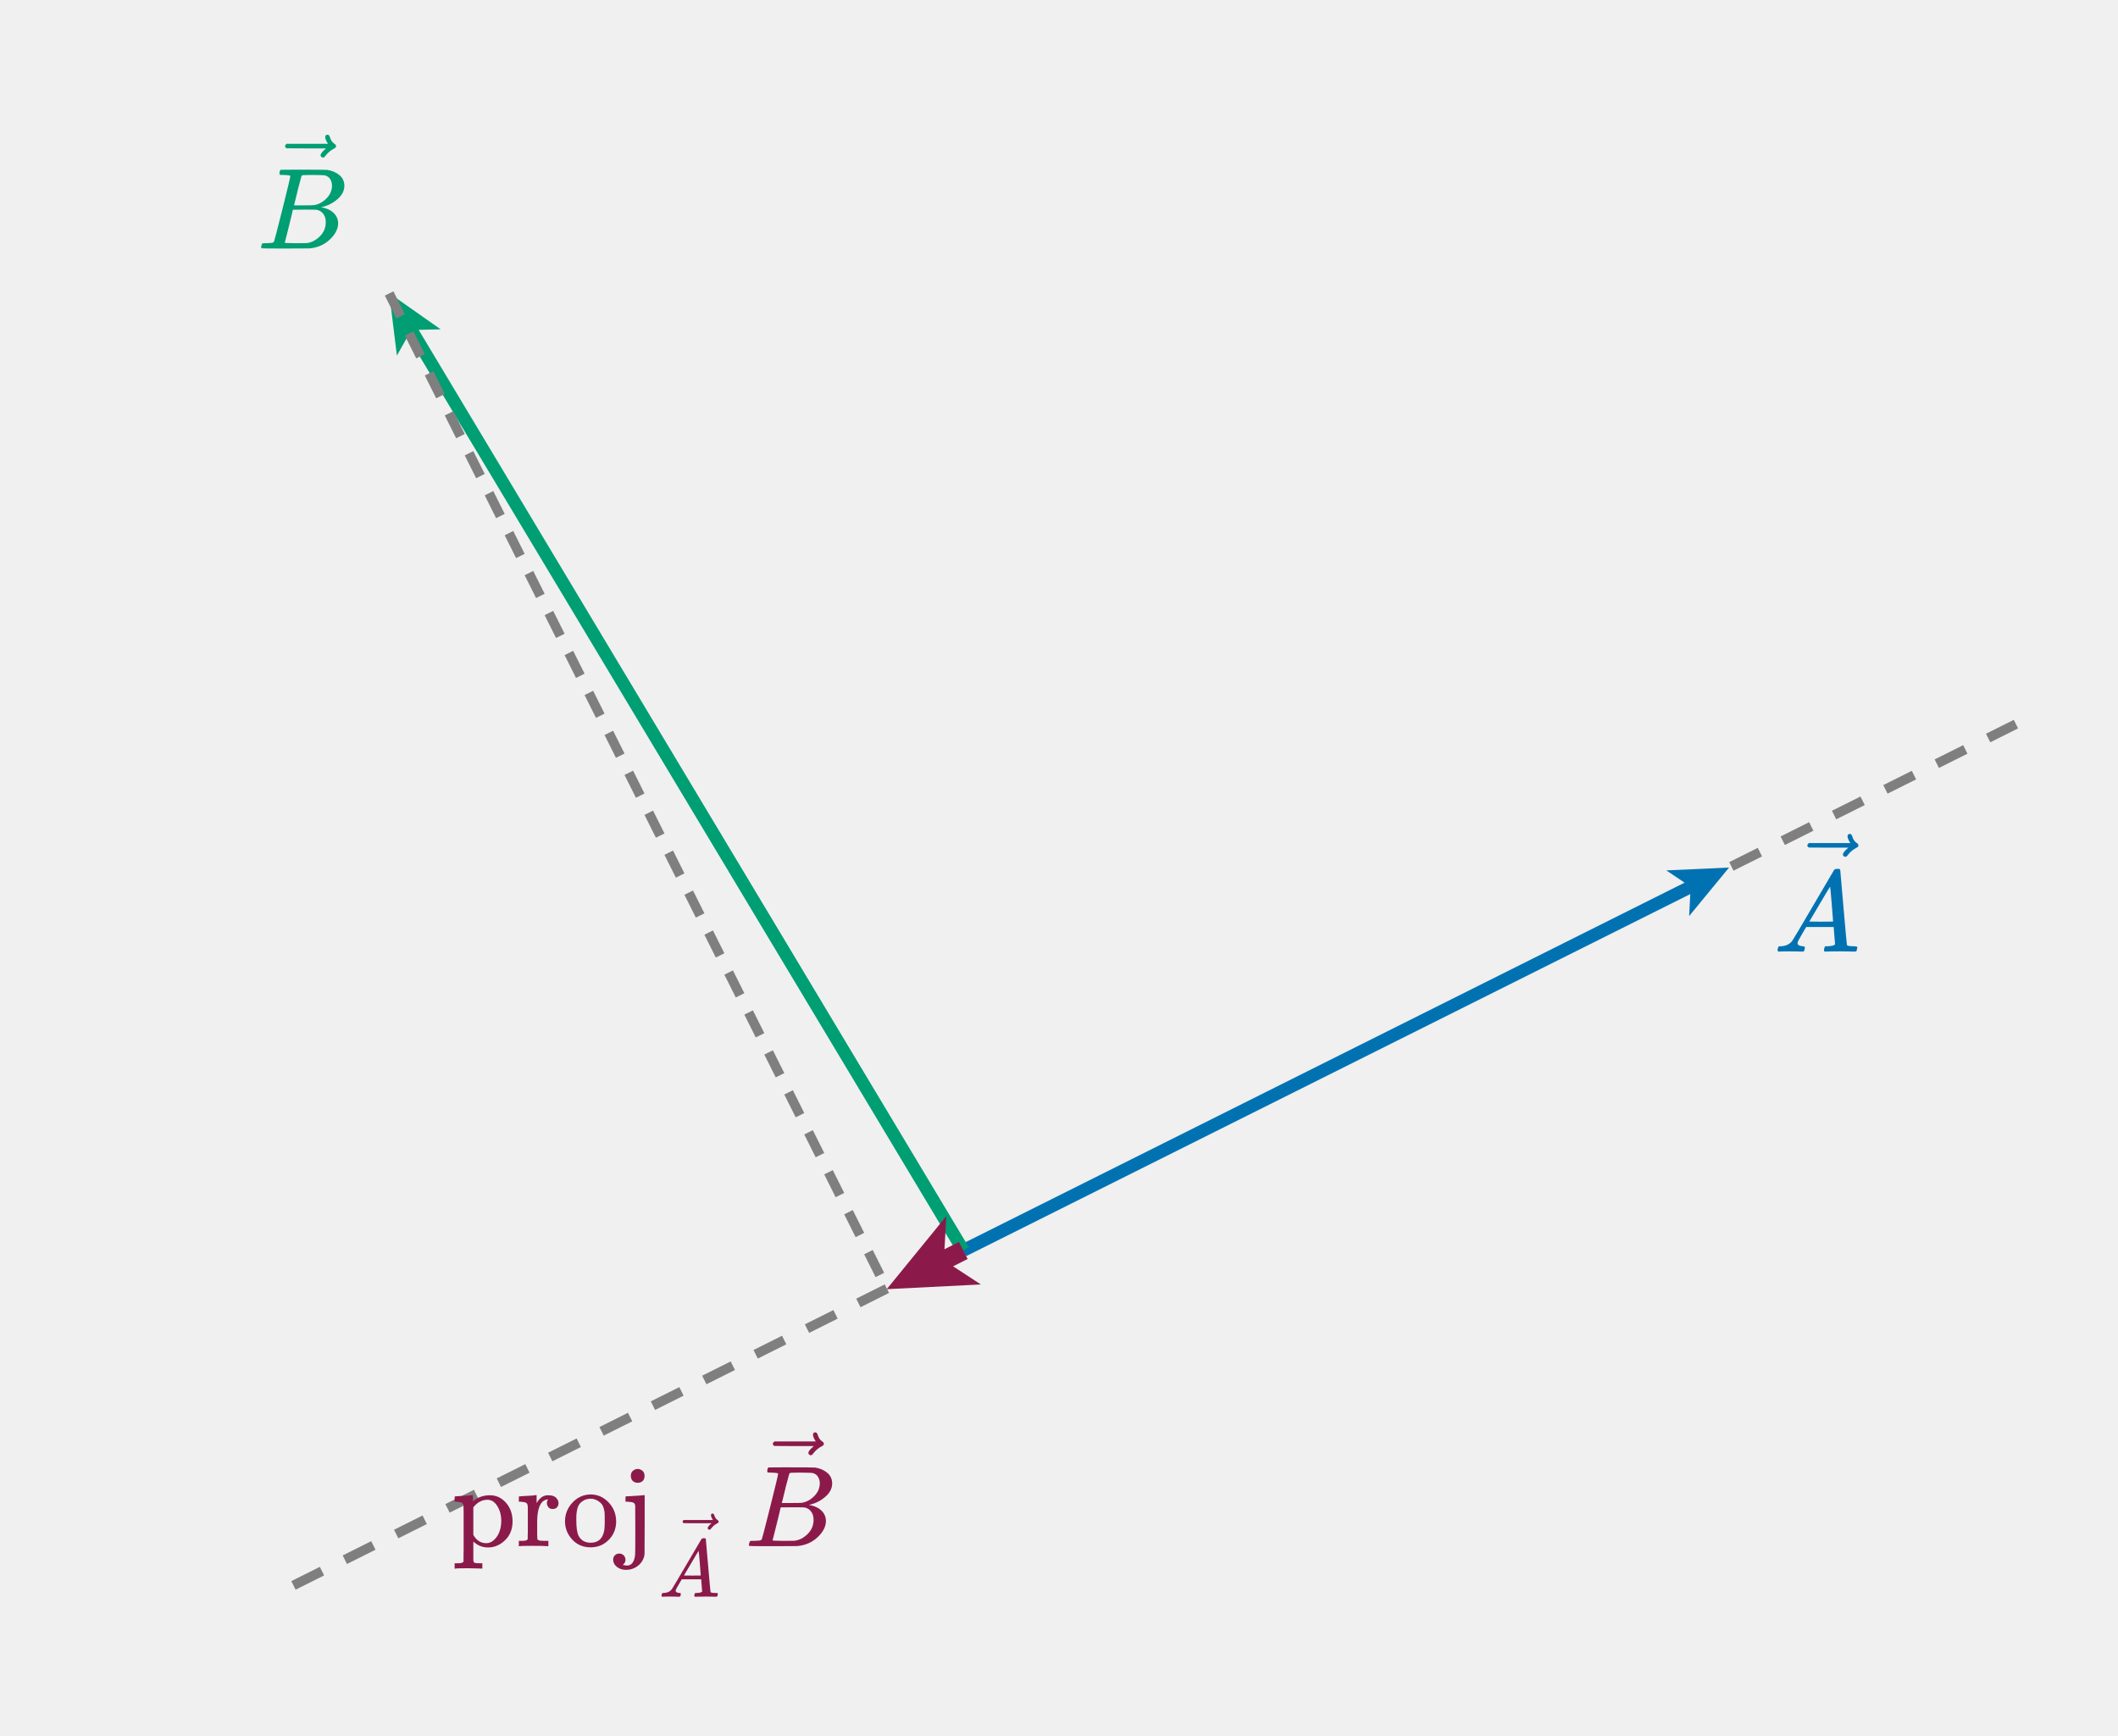
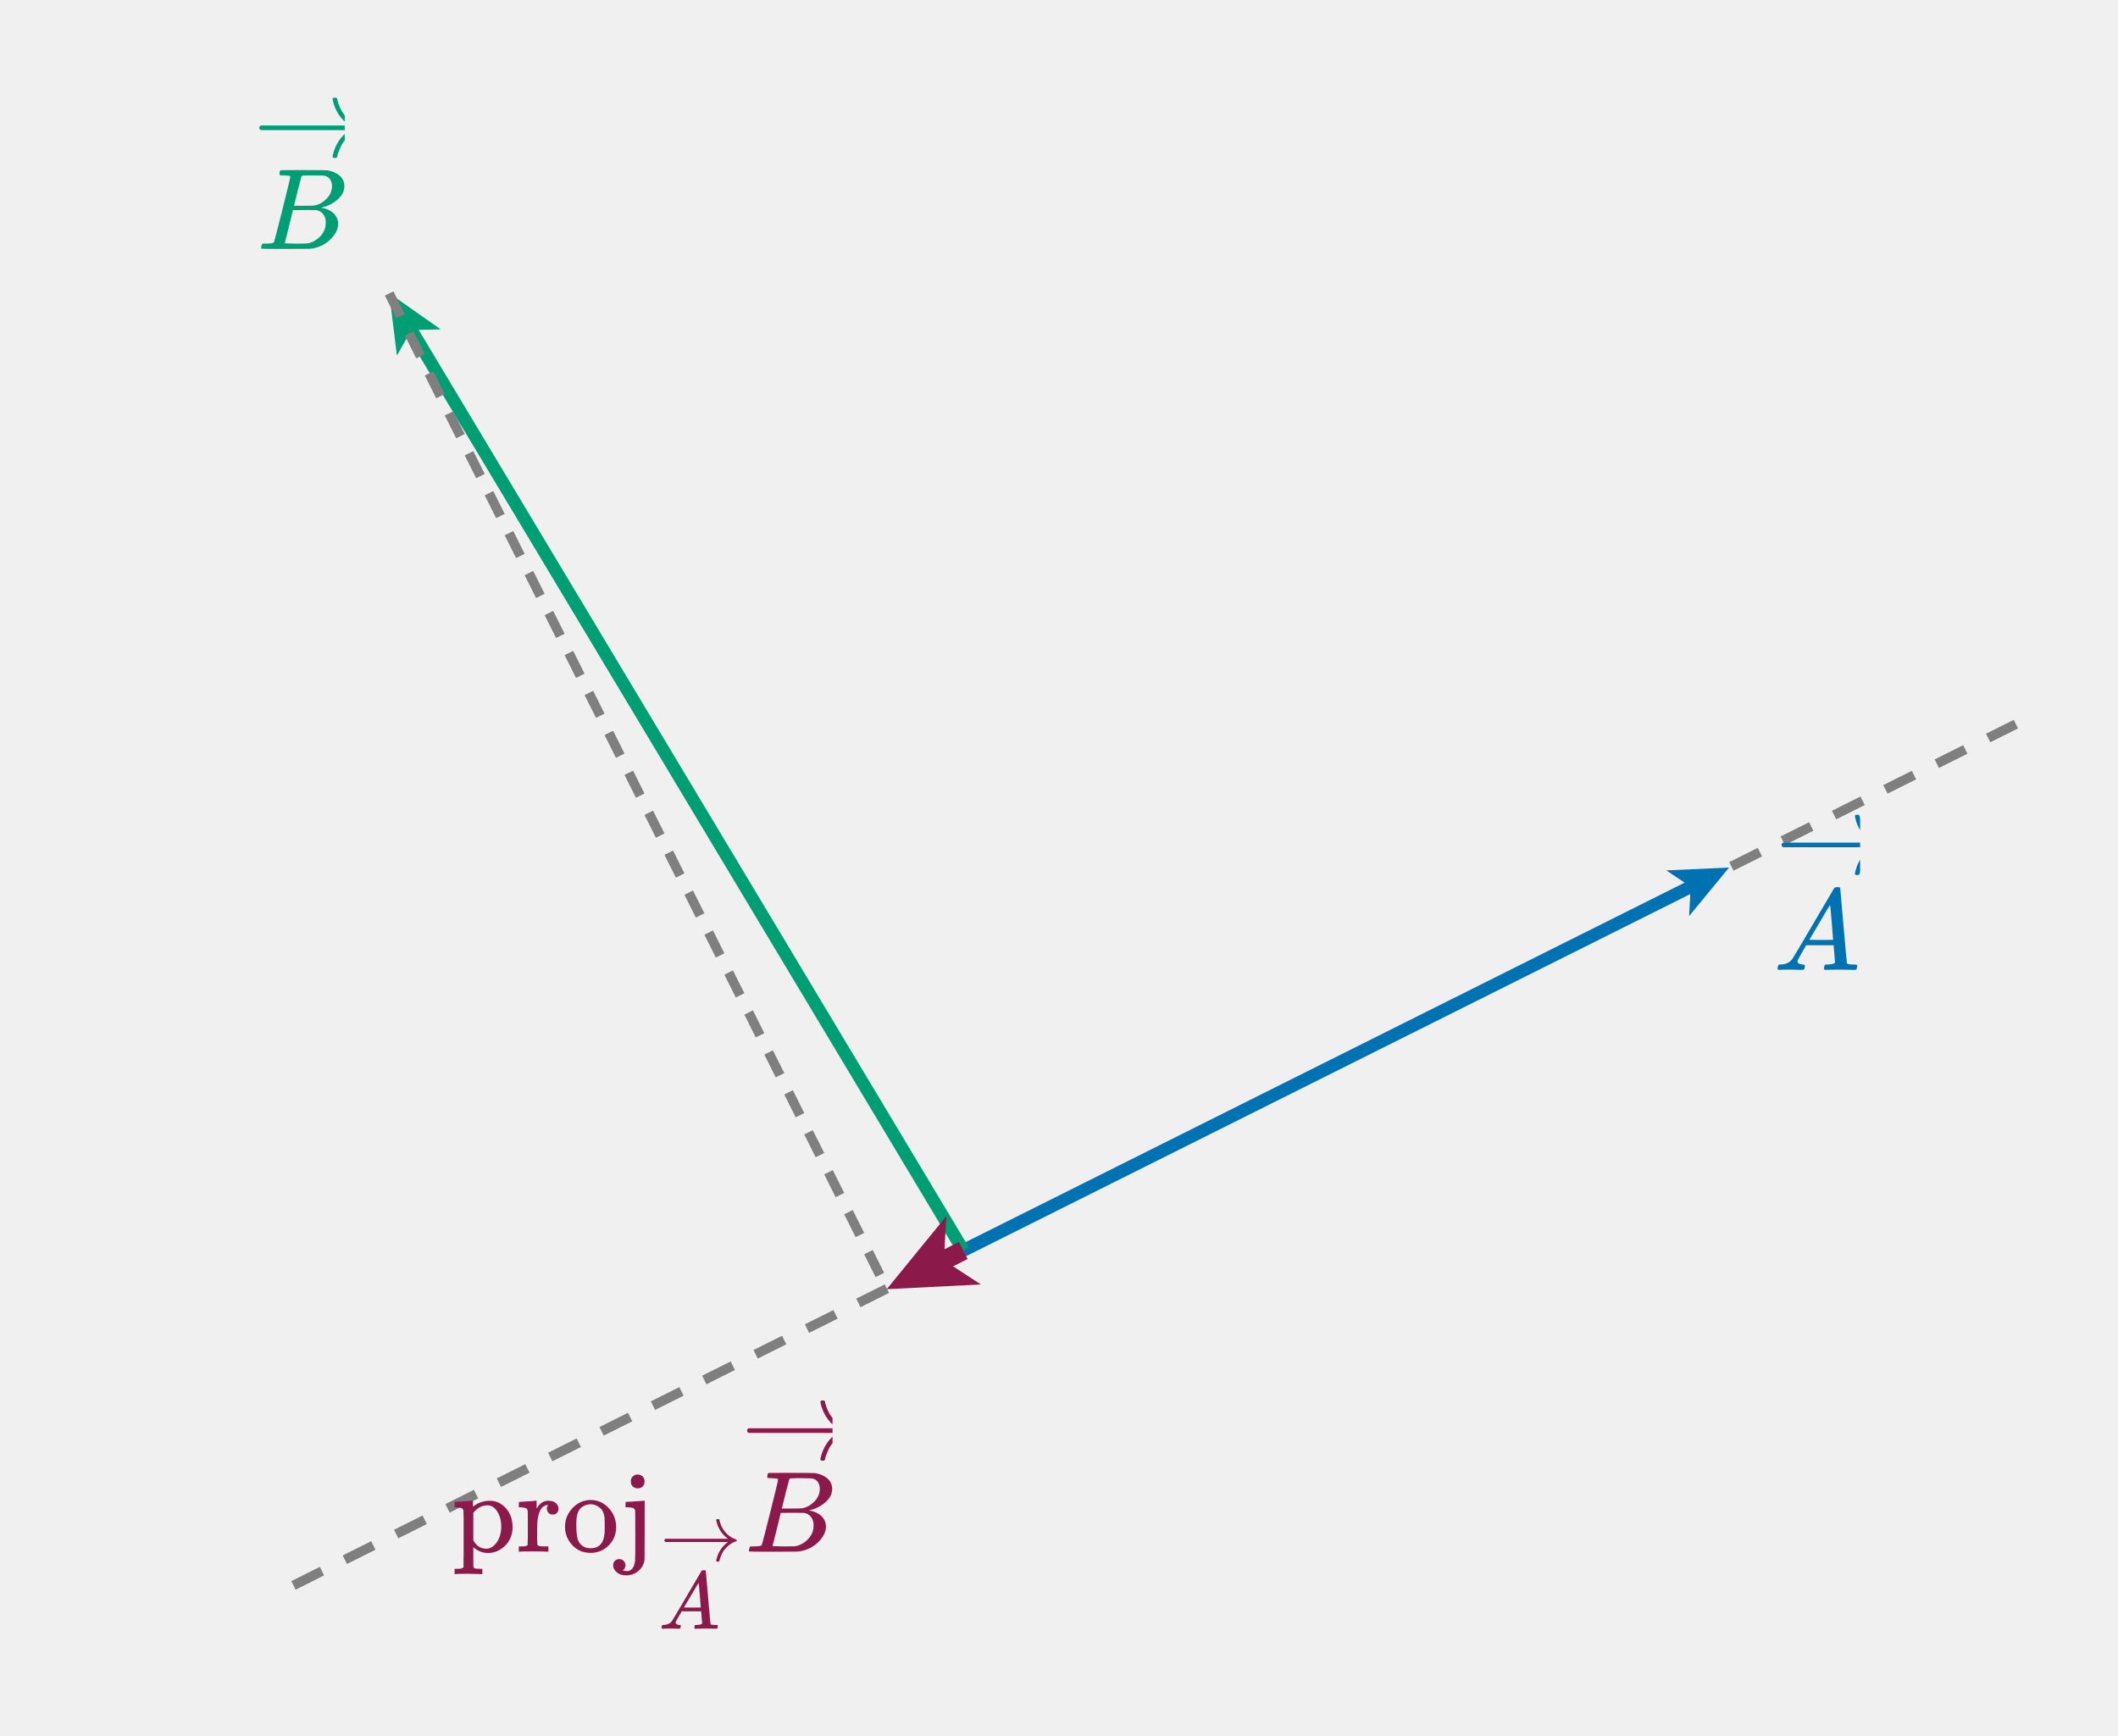
<svg xmlns="http://www.w3.org/2000/svg" xmlns:xlink="http://www.w3.org/1999/xlink" id="prefigure-m2b-1b-figure" width="332" height="272" viewBox="0 0 332 272">
  <defs>
    <clipPath id="prefigure-m2b-1b-__clipPath-0">
      <rect x="16.0" y="16.0" width="300.0" height="240.0" />
    </clipPath>
    <clipPath id="prefigure-m2b-1b-__clipPath-1">
      <rect x="16.0" y="16.0" width="300.0" height="240.0" />
    </clipPath>
    <marker id="prefigure-m2b-1b-arrow-head-end-2_None_24_60-h0072B2" markerWidth="9.0" markerHeight="8.0" markerUnits="userSpaceOnUse" orient="auto" refX="6.5" refY="4.0">
      <path d="M 9.0 4.0L 0.0 8.0L 1.7 5.0L 1.7 3.0L 0.0 0.0Z" fill="#0072B2" stroke="none" />
    </marker>
    <marker id="prefigure-m2b-1b-arrow-head-end-2_None_24_60-h0072B2-outline" markerWidth="13.0" markerHeight="12.0" markerUnits="userSpaceOnUse" orient="auto" refX="8.5" refY="6.0">
      <path d="M 11.8 7.8 L 2.8 11.8 A 2 2 0 0 1 0.0 10.0 L 0.0 2.0 A 2 2 0 0 1 2.8 0.2 L 11.8 4.2 A 2 2 0 0 1 11.8 7.8 Z" fill="white" stroke="none" />
    </marker>
    <marker id="prefigure-m2b-1b-arrow-head-end-2_None_24_60-h009E73" markerWidth="9.0" markerHeight="8.0" markerUnits="userSpaceOnUse" orient="auto" refX="6.5" refY="4.0">
      <path d="M 9.0 4.0L 0.0 8.0L 1.7 5.0L 1.7 3.0L 0.0 0.0Z" fill="#009E73" stroke="none" />
    </marker>
    <marker id="prefigure-m2b-1b-arrow-head-end-2_None_24_60-h009E73-outline" markerWidth="13.0" markerHeight="12.0" markerUnits="userSpaceOnUse" orient="auto" refX="8.5" refY="6.0">
      <path d="M 11.8 7.8 L 2.8 11.8 A 2 2 0 0 1 0.0 10.0 L 0.0 2.0 A 2 2 0 0 1 2.8 0.2 L 11.8 4.2 A 2 2 0 0 1 11.8 7.8 Z" fill="white" stroke="none" />
    </marker>
    <marker id="prefigure-m2b-1b-arrow-head-end-3_None_24_60-h8B1A4A" markerWidth="13.5" markerHeight="12.0" markerUnits="userSpaceOnUse" orient="auto" refX="9.8" refY="6.0">
      <path d="M 13.5 6.0L 0.0 12.0L 2.6 7.5L 2.6 4.5L 0.0 0.0Z" fill="#8B1A4A" stroke="none" />
    </marker>
    <marker id="prefigure-m2b-1b-arrow-head-end-3_None_24_60-h8B1A4A-outline" markerWidth="17.5" markerHeight="16.0" markerUnits="userSpaceOnUse" orient="auto" refX="11.8" refY="8.0">
      <path d="M 16.3 9.8 L 2.8 15.8 A 2 2 0 0 1 0.0 14.0 L 0.0 2.0 A 2 2 0 0 1 2.8 0.2 L 16.3 6.2 A 2 2 0 0 1 16.3 9.8 Z" fill="white" stroke="none" />
    </marker>
    <marker id="prefigure-m2b-1b-arrow-head-start-2_None_24_60-h0072B2" markerWidth="9.0" markerHeight="8.0" markerUnits="userSpaceOnUse" orient="auto" refX="2.5" refY="4.0">
      <g transform="rotate(180, 4.5, 4.0)">
        <path d="M 9.0 4.0L 0.0 8.0L 1.7 5.0L 1.7 3.0L 0.0 0.0Z" fill="#0072B2" stroke="none" />
      </g>
    </marker>
    <marker id="prefigure-m2b-1b-arrow-head-start-2_None_24_60-h0072B2-outline" markerWidth="13.0" markerHeight="12.0" markerUnits="userSpaceOnUse" orient="auto" refX="4.5" refY="6.0">
      <g transform="rotate(180, 6.5, 6.0)">
        <path d="M 11.8 7.8 L 2.8 11.8 A 2 2 0 0 1 0.0 10.0 L 0.0 2.0 A 2 2 0 0 1 2.8 0.2 L 11.8 4.2 A 2 2 0 0 1 11.8 7.8 Z" fill="white" stroke="none" />
      </g>
    </marker>
    <marker id="prefigure-m2b-1b-arrow-head-start-2_None_24_60-h009E73" markerWidth="9.0" markerHeight="8.0" markerUnits="userSpaceOnUse" orient="auto" refX="2.5" refY="4.0">
      <g transform="rotate(180, 4.5, 4.0)">
        <path d="M 9.0 4.0L 0.0 8.0L 1.7 5.0L 1.7 3.0L 0.0 0.0Z" fill="#009E73" stroke="none" />
      </g>
    </marker>
    <marker id="prefigure-m2b-1b-arrow-head-start-2_None_24_60-h009E73-outline" markerWidth="13.0" markerHeight="12.0" markerUnits="userSpaceOnUse" orient="auto" refX="4.5" refY="6.0">
      <g transform="rotate(180, 6.5, 6.0)">
        <path d="M 11.8 7.8 L 2.8 11.8 A 2 2 0 0 1 0.0 10.0 L 0.0 2.0 A 2 2 0 0 1 2.8 0.2 L 11.8 4.2 A 2 2 0 0 1 11.8 7.8 Z" fill="white" stroke="none" />
      </g>
    </marker>
    <marker id="prefigure-m2b-1b-arrow-head-start-3_None_24_60-h8B1A4A" markerWidth="13.5" markerHeight="12.0" markerUnits="userSpaceOnUse" orient="auto" refX="3.7" refY="6.0">
      <g transform="rotate(180, 6.75, 6.0)">
        <path d="M 13.5 6.0L 0.0 12.0L 2.6 7.5L 2.6 4.5L 0.0 0.0Z" fill="#8B1A4A" stroke="none" />
      </g>
    </marker>
    <marker id="prefigure-m2b-1b-arrow-head-start-3_None_24_60-h8B1A4A-outline" markerWidth="17.5" markerHeight="16.0" markerUnits="userSpaceOnUse" orient="auto" refX="5.7" refY="8.0">
      <g transform="rotate(180, 8.75, 8.0)">
        <path d="M 16.3 9.8 L 2.8 15.8 A 2 2 0 0 1 0.0 14.0 L 0.0 2.0 A 2 2 0 0 1 2.8 0.2 L 16.3 6.2 A 2 2 0 0 1 16.3 9.8 Z" fill="white" stroke="none" />
      </g>
    </marker>
  </defs>
  <line id="prefigure-m2b-1b-pb-axis" x1="46.0" y1="248.5" x2="316.0" y2="113.5" stroke="#7F7F7F" stroke-width="1.5" stroke-dasharray="5 4" fill="none" />
  <path id="prefigure-m2b-1b-pb-A" stroke="#0072B2" stroke-width="2" fill="none" marker-end="url(#prefigure-m2b-1b-arrow-head-end-2_None_24_60-h0072B2)" d="M 151.0 196.0 L 268.8 137.1" />
  <path id="prefigure-m2b-1b-pb-B" stroke="#009E73" stroke-width="2" fill="none" marker-end="url(#prefigure-m2b-1b-arrow-head-end-2_None_24_60-h009E73)" d="M 151.0 196.0 L 62.3 48.1" />
  <path id="prefigure-m2b-1b-pb-P" stroke="#8B1A4A" stroke-width="3" fill="none" marker-end="url(#prefigure-m2b-1b-arrow-head-end-3_None_24_60-h8B1A4A)" d="M 151.0 196.0 L 142.3 200.4" />
  <line id="prefigure-m2b-1b-pb-drop" x1="61.0" y1="46.0" x2="139.0" y2="202.0" stroke="#7F7F7F" stroke-width="1.5" stroke-dasharray="4 3" fill="none" />
-   <g id="prefigure-m2b-1b-pb-Al" transform="translate(278.0,139.0) translate(0.0,-10.1)">
+   <g id="prefigure-m2b-1b-pb-Al" transform="translate(278.0,139.0) translate(0.0,-13.1)">
    <g id="prefigure-m2b-1b-__g-0">
-       <svg style="vertical-align: 0.000px; color:#0072B2" width="13.576px" height="20.256px" role="img" focusable="false" viewBox="0 -1119 750 1119" x="0.0" y="0.0">
+       <svg style="vertical-align: 0.000px; color:#0072B2" width="13.576px" height="26.120px" role="img" focusable="false" viewBox="0 -1443 750 1443" x="0.0" y="0.0">
        <defs>
          <path id="prefigure-m2b-1b-MJX-2-TEX-I-1D434" d="M208 74Q208 50 254 46Q272 46 272 35Q272 34 270 22Q267 8 264 4T251 0Q249 0 239 0T205 1T141 2Q70 2 50 0H42Q35 7 35 11Q37 38 48 46H62Q132 49 164 96Q170 102 345 401T523 704Q530 716 547 716H555H572Q578 707 578 706L606 383Q634 60 636 57Q641 46 701 46Q726 46 726 36Q726 34 723 22Q720 7 718 4T704 0Q701 0 690 0T651 1T578 2Q484 2 455 0H443Q437 6 437 9T439 27Q443 40 445 43L449 46H469Q523 49 533 63L521 213H283L249 155Q208 86 208 74ZM516 260Q516 271 504 416T490 562L463 519Q447 492 400 412L310 260L413 259Q516 259 516 260Z" />
-           <path id="prefigure-m2b-1b-MJX-2-TEX-N-20D7" d="M377 694Q377 702 382 708T397 714Q404 714 409 709Q414 705 419 690Q429 653 460 633Q471 626 471 615Q471 606 468 603T454 594Q411 572 379 531Q377 529 374 525T369 519T364 517T357 516Q350 516 344 521T337 536Q337 555 384 595H213L42 596Q29 605 29 615Q29 622 42 635H401Q377 673 377 694Z" />
+           <path id="prefigure-m2b-1b-MJX-2-TEX-N-2192" d="M56 237T56 250T70 270H835Q719 357 692 493Q692 494 692 496T691 499Q691 511 708 511H711Q720 511 723 510T729 506T732 497T735 481T743 456Q765 389 816 336T935 261Q944 258 944 250Q944 244 939 241T915 231T877 212Q836 186 806 152T761 85T740 35T732 4Q730 -6 727 -8T711 -11Q691 -11 691 0Q691 7 696 25Q728 151 835 230H70Q56 237 56 250Z" />
        </defs>
        <g stroke="currentColor" fill="currentColor" stroke-width="0" transform="scale(1,-1)">
          <g data-mml-node="math">
-             <g data-mml-node="TeXAtom" data-mjx-texclass="ORD">
-               <g data-mml-node="mover" data-semantic-type="overscore" data-semantic-role="latinletter" data-semantic-id="2" data-semantic-children="0,1" data-semantic-attributes="texclass:ORD" data-semantic-speech="ModifyingAbove upper A With right arrow">
-                 <g data-mml-node="mi" data-semantic-type="identifier" data-semantic-role="latinletter" data-semantic-font="italic" data-semantic-annotation="clearspeak:simple" data-semantic-id="0" data-semantic-parent="2" data-semantic-speech="upper A" data-semantic-prefix="Base">
-                   <use data-c="1D434" xlink:href="#prefigure-m2b-1b-MJX-2-TEX-I-1D434" />
-                 </g>
-                 <g data-mml-node="mo" data-semantic-type="relation" data-semantic-role="overaccent" data-semantic-annotation="accent:arrow" data-semantic-id="1" data-semantic-parent="2" data-semantic-speech="right arrow" data-semantic-prefix="Overscript" transform="translate(514,305) translate(-250 0)">
-                   <use data-c="20D7" xlink:href="#prefigure-m2b-1b-MJX-2-TEX-N-20D7" />
-                 </g>
+             <g data-mml-node="mover" data-semantic-type="overscore" data-semantic-role="latinletter" data-semantic-id="2" data-semantic-children="0,1" data-semantic-speech="ModifyingAbove upper A With right arrow">
+               <g data-mml-node="mi" data-semantic-type="identifier" data-semantic-role="latinletter" data-semantic-font="italic" data-semantic-annotation="clearspeak:simple" data-semantic-id="0" data-semantic-parent="2" data-semantic-speech="upper A" data-semantic-prefix="Base">
+                 <use data-c="1D434" xlink:href="#prefigure-m2b-1b-MJX-2-TEX-I-1D434" />
+               </g>
+               <g data-mml-node="mo" data-semantic-type="relation" data-semantic-role="overaccent" data-semantic-annotation="accent:arrow" data-semantic-id="1" data-semantic-parent="2" data-semantic-speech="right arrow" data-semantic-prefix="Overscript" transform="translate(514,832) translate(-500 0)">
+                 <use data-c="2192" xlink:href="#prefigure-m2b-1b-MJX-2-TEX-N-2192" />
              </g>
            </g>
          </g>
        </g>
      </svg>
    </g>
  </g>
-   <g id="prefigure-m2b-1b-pb-Bl" transform="translate(54.0,39.0) translate(-13.7,-19.7)">
+   <g id="prefigure-m2b-1b-pb-Bl" transform="translate(54.0,39.0) translate(-13.7,-25.5)">
    <g id="prefigure-m2b-1b-__g-1">
-       <svg style="vertical-align: 0.000px; color:#009E73" width="13.736px" height="19.656px" role="img" focusable="false" viewBox="0 -1086 759 1086" x="0.0" y="0.0">
+       <svg style="vertical-align: 0.000px; color:#009E73" width="13.736px" height="25.520px" role="img" focusable="false" viewBox="0 -1410 759 1410" x="0.0" y="0.0">
        <defs>
          <path id="prefigure-m2b-1b-MJX-3-TEX-I-1D435" d="M231 637Q204 637 199 638T194 649Q194 676 205 682Q206 683 335 683Q594 683 608 681Q671 671 713 636T756 544Q756 480 698 429T565 360L555 357Q619 348 660 311T702 219Q702 146 630 78T453 1Q446 0 242 0Q42 0 39 2Q35 5 35 10Q35 17 37 24Q42 43 47 45Q51 46 62 46H68Q95 46 128 49Q142 52 147 61Q150 65 219 339T288 628Q288 635 231 637ZM649 544Q649 574 634 600T585 634Q578 636 493 637Q473 637 451 637T416 636H403Q388 635 384 626Q382 622 352 506Q352 503 351 500L320 374H401Q482 374 494 376Q554 386 601 434T649 544ZM595 229Q595 273 572 302T512 336Q506 337 429 337Q311 337 310 336Q310 334 293 263T258 122L240 52Q240 48 252 48T333 46Q422 46 429 47Q491 54 543 105T595 229Z" />
-           <path id="prefigure-m2b-1b-MJX-3-TEX-N-20D7" d="M377 694Q377 702 382 708T397 714Q404 714 409 709Q414 705 419 690Q429 653 460 633Q471 626 471 615Q471 606 468 603T454 594Q411 572 379 531Q377 529 374 525T369 519T364 517T357 516Q350 516 344 521T337 536Q337 555 384 595H213L42 596Q29 605 29 615Q29 622 42 635H401Q377 673 377 694Z" />
+           <path id="prefigure-m2b-1b-MJX-3-TEX-N-2192" d="M56 237T56 250T70 270H835Q719 357 692 493Q692 494 692 496T691 499Q691 511 708 511H711Q720 511 723 510T729 506T732 497T735 481T743 456Q765 389 816 336T935 261Q944 258 944 250Q944 244 939 241T915 231T877 212Q836 186 806 152T761 85T740 35T732 4Q730 -6 727 -8T711 -11Q691 -11 691 0Q691 7 696 25Q728 151 835 230H70Q56 237 56 250Z" />
        </defs>
        <g stroke="currentColor" fill="currentColor" stroke-width="0" transform="scale(1,-1)">
          <g data-mml-node="math">
-             <g data-mml-node="TeXAtom" data-mjx-texclass="ORD">
-               <g data-mml-node="mover" data-semantic-type="overscore" data-semantic-role="latinletter" data-semantic-id="2" data-semantic-children="0,1" data-semantic-attributes="texclass:ORD" data-semantic-speech="ModifyingAbove upper B With right arrow">
-                 <g data-mml-node="mi" data-semantic-type="identifier" data-semantic-role="latinletter" data-semantic-font="italic" data-semantic-annotation="clearspeak:simple" data-semantic-id="0" data-semantic-parent="2" data-semantic-speech="upper B" data-semantic-prefix="Base">
-                   <use data-c="1D435" xlink:href="#prefigure-m2b-1b-MJX-3-TEX-I-1D435" />
-                 </g>
-                 <g data-mml-node="mo" data-semantic-type="relation" data-semantic-role="overaccent" data-semantic-annotation="accent:arrow" data-semantic-id="1" data-semantic-parent="2" data-semantic-speech="right arrow" data-semantic-prefix="Overscript" transform="translate(462.8,272) translate(-250 0)">
-                   <use data-c="20D7" xlink:href="#prefigure-m2b-1b-MJX-3-TEX-N-20D7" />
-                 </g>
+             <g data-mml-node="mover" data-semantic-type="overscore" data-semantic-role="latinletter" data-semantic-id="2" data-semantic-children="0,1" data-semantic-speech="ModifyingAbove upper B With right arrow">
+               <g data-mml-node="mi" data-semantic-type="identifier" data-semantic-role="latinletter" data-semantic-font="italic" data-semantic-annotation="clearspeak:simple" data-semantic-id="0" data-semantic-parent="2" data-semantic-speech="upper B" data-semantic-prefix="Base">
+                 <use data-c="1D435" xlink:href="#prefigure-m2b-1b-MJX-3-TEX-I-1D435" />
+               </g>
+               <g data-mml-node="mo" data-semantic-type="relation" data-semantic-role="overaccent" data-semantic-annotation="accent:arrow" data-semantic-id="1" data-semantic-parent="2" data-semantic-speech="right arrow" data-semantic-prefix="Overscript" transform="translate(462.8,799) translate(-500 0)">
+                 <use data-c="2192" xlink:href="#prefigure-m2b-1b-MJX-3-TEX-N-2192" />
              </g>
            </g>
          </g>
        </g>
      </svg>
    </g>
  </g>
-   <g id="prefigure-m2b-1b-pb-Pl" transform="translate(130.5,236.5) translate(-59.6,-13.8)">
+   <g id="prefigure-m2b-1b-pb-Pl" transform="translate(130.5,236.5) translate(-59.6,-18.8)">
    <g id="prefigure-m2b-1b-__g-2">
-       <svg style="vertical-align: -7.920px; color:#8B1A4A" width="59.600px" height="27.576px" role="img" focusable="false" viewBox="0 -1086 3293 1523.7" x="0.0" y="0.0">
+       <svg style="vertical-align: -12.064px; color:#8B1A4A" width="59.600px" height="37.592px" role="img" focusable="false" viewBox="0 -1410 3293 2076.8" x="0.0" y="0.0">
        <defs>
          <path id="prefigure-m2b-1b-MJX-4-TEX-N-70" d="M36 -148H50Q89 -148 97 -134V-126Q97 -119 97 -107T97 -77T98 -38T98 6T98 55T98 106Q98 140 98 177T98 243T98 296T97 335T97 351Q94 370 83 376T38 385H20V408Q20 431 22 431L32 432Q42 433 61 434T98 436Q115 437 135 438T165 441T176 442H179V416L180 390L188 397Q247 441 326 441Q407 441 464 377T522 216Q522 115 457 52T310 -11Q242 -11 190 33L182 40V-45V-101Q182 -128 184 -134T195 -145Q216 -148 244 -148H260V-194H252L228 -193Q205 -192 178 -192T140 -191Q37 -191 28 -194H20V-148H36ZM424 218Q424 292 390 347T305 402Q234 402 182 337V98Q222 26 294 26Q345 26 384 80T424 218Z" />
          <path id="prefigure-m2b-1b-MJX-4-TEX-N-72" d="M36 46H50Q89 46 97 60V68Q97 77 97 91T98 122T98 161T98 203Q98 234 98 269T98 328L97 351Q94 370 83 376T38 385H20V408Q20 431 22 431L32 432Q42 433 60 434T96 436Q112 437 131 438T160 441T171 442H174V373Q213 441 271 441H277Q322 441 343 419T364 373Q364 352 351 337T313 322Q288 322 276 338T263 372Q263 381 265 388T270 400T273 405Q271 407 250 401Q234 393 226 386Q179 341 179 207V154Q179 141 179 127T179 101T180 81T180 66V61Q181 59 183 57T188 54T193 51T200 49T207 48T216 47T225 47T235 46T245 46H276V0H267Q249 3 140 3Q37 3 28 0H20V46H36Z" />
          <path id="prefigure-m2b-1b-MJX-4-TEX-N-6F" d="M28 214Q28 309 93 378T250 448Q340 448 405 380T471 215Q471 120 407 55T250 -10Q153 -10 91 57T28 214ZM250 30Q372 30 372 193V225V250Q372 272 371 288T364 326T348 362T317 390T268 410Q263 411 252 411Q222 411 195 399Q152 377 139 338T126 246V226Q126 130 145 91Q177 30 250 30Z" />
          <path id="prefigure-m2b-1b-MJX-4-TEX-N-6A" d="M98 609Q98 637 116 653T160 669Q183 667 200 652T217 609Q217 579 200 564T158 549Q133 549 116 564T98 609ZM28 -163Q58 -168 64 -168Q124 -168 135 -77Q137 -65 137 141T136 353Q132 371 120 377T72 385H52V408Q52 431 54 431L58 432Q62 432 70 432T87 433T108 434T133 436Q151 437 171 438T202 441T214 442H218V184Q217 -36 217 -59T211 -98Q195 -145 153 -175T58 -205Q9 -205 -23 -179T-55 -117Q-55 -94 -40 -79T-2 -64T36 -79T52 -118Q52 -143 28 -163Z" />
          <path id="prefigure-m2b-1b-MJX-4-TEX-I-1D434" d="M208 74Q208 50 254 46Q272 46 272 35Q272 34 270 22Q267 8 264 4T251 0Q249 0 239 0T205 1T141 2Q70 2 50 0H42Q35 7 35 11Q37 38 48 46H62Q132 49 164 96Q170 102 345 401T523 704Q530 716 547 716H555H572Q578 707 578 706L606 383Q634 60 636 57Q641 46 701 46Q726 46 726 36Q726 34 723 22Q720 7 718 4T704 0Q701 0 690 0T651 1T578 2Q484 2 455 0H443Q437 6 437 9T439 27Q443 40 445 43L449 46H469Q523 49 533 63L521 213H283L249 155Q208 86 208 74ZM516 260Q516 271 504 416T490 562L463 519Q447 492 400 412L310 260L413 259Q516 259 516 260Z" />
-           <path id="prefigure-m2b-1b-MJX-4-TEX-N-20D7" d="M377 694Q377 702 382 708T397 714Q404 714 409 709Q414 705 419 690Q429 653 460 633Q471 626 471 615Q471 606 468 603T454 594Q411 572 379 531Q377 529 374 525T369 519T364 517T357 516Q350 516 344 521T337 536Q337 555 384 595H213L42 596Q29 605 29 615Q29 622 42 635H401Q377 673 377 694Z" />
+           <path id="prefigure-m2b-1b-MJX-4-TEX-N-2192" d="M56 237T56 250T70 270H835Q719 357 692 493Q692 494 692 496T691 499Q691 511 708 511H711Q720 511 723 510T729 506T732 497T735 481T743 456Q765 389 816 336T935 261Q944 258 944 250Q944 244 939 241T915 231T877 212Q836 186 806 152T761 85T740 35T732 4Q730 -6 727 -8T711 -11Q691 -11 691 0Q691 7 696 25Q728 151 835 230H70Q56 237 56 250Z" />
          <path id="prefigure-m2b-1b-MJX-4-TEX-N-2062" d="" />
          <path id="prefigure-m2b-1b-MJX-4-TEX-I-1D435" d="M231 637Q204 637 199 638T194 649Q194 676 205 682Q206 683 335 683Q594 683 608 681Q671 671 713 636T756 544Q756 480 698 429T565 360L555 357Q619 348 660 311T702 219Q702 146 630 78T453 1Q446 0 242 0Q42 0 39 2Q35 5 35 10Q35 17 37 24Q42 43 47 45Q51 46 62 46H68Q95 46 128 49Q142 52 147 61Q150 65 219 339T288 628Q288 635 231 637ZM649 544Q649 574 634 600T585 634Q578 636 493 637Q473 637 451 637T416 636H403Q388 635 384 626Q382 622 352 506Q352 503 351 500L320 374H401Q482 374 494 376Q554 386 601 434T649 544ZM595 229Q595 273 572 302T512 336Q506 337 429 337Q311 337 310 336Q310 334 293 263T258 122L240 52Q240 48 252 48T333 46Q422 46 429 47Q491 54 543 105T595 229Z" />
        </defs>
        <g stroke="currentColor" fill="currentColor" stroke-width="0" transform="scale(1,-1)">
          <g data-mml-node="math" data-semantic-type="infixop" data-semantic-role="implicit" data-semantic-annotation="clearspeak:unit" data-semantic-id="9" data-semantic-children="4,7" data-semantic-content="8" data-semantic-speech="p r o j Subscript ModifyingAbove upper A With right arrow Baseline ModifyingAbove upper B With right arrow">
            <g data-mml-node="msub" data-semantic-type="subscript" data-semantic-role="unknown" data-semantic-id="4" data-semantic-children="0,3" data-semantic-parent="9" data-semantic-speech="p r o j Subscript ModifyingAbove upper A With right arrow Baseline">
              <g data-mml-node="mi" data-semantic-type="identifier" data-semantic-role="unknown" data-semantic-font="normal" data-semantic-id="0" data-semantic-parent="4" data-semantic-speech="p r o j" data-semantic-prefix="Base">
                <use data-c="70" xlink:href="#prefigure-m2b-1b-MJX-4-TEX-N-70" />
                <use data-c="72" xlink:href="#prefigure-m2b-1b-MJX-4-TEX-N-72" transform="translate(556,0)" />
                <use data-c="6F" xlink:href="#prefigure-m2b-1b-MJX-4-TEX-N-6F" transform="translate(948,0)" />
                <use data-c="6A" xlink:href="#prefigure-m2b-1b-MJX-4-TEX-N-6A" transform="translate(1448,0)" />
              </g>
-               <g data-mml-node="TeXAtom" transform="translate(1787,-437.7) scale(0.707)" data-mjx-texclass="ORD">
-                 <g data-mml-node="TeXAtom" data-mjx-texclass="ORD">
-                   <g data-mml-node="mover" data-semantic-type="overscore" data-semantic-role="latinletter" data-semantic-id="3" data-semantic-children="1,2" data-semantic-parent="4" data-semantic-attributes="texclass:ORD" data-semantic-speech="ModifyingAbove upper A With right arrow" data-semantic-prefix="Subscript">
-                     <g data-mml-node="mi" data-semantic-type="identifier" data-semantic-role="latinletter" data-semantic-font="italic" data-semantic-annotation="clearspeak:simple" data-semantic-id="1" data-semantic-parent="3" data-semantic-speech="upper A" data-semantic-prefix="Base">
-                       <use data-c="1D434" xlink:href="#prefigure-m2b-1b-MJX-4-TEX-I-1D434" />
-                     </g>
-                     <g data-mml-node="mo" data-semantic-type="relation" data-semantic-role="overaccent" data-semantic-annotation="accent:arrow" data-semantic-id="2" data-semantic-parent="3" data-semantic-speech="right arrow" data-semantic-prefix="Overscript" transform="translate(514,305) translate(-250 0)">
-                       <use data-c="20D7" xlink:href="#prefigure-m2b-1b-MJX-4-TEX-N-20D7" />
-                     </g>
+               <g data-mml-node="TeXAtom" transform="translate(1787,-666.8) scale(0.707)" data-mjx-texclass="ORD">
+                 <g data-mml-node="mover" data-semantic-type="overscore" data-semantic-role="latinletter" data-semantic-id="3" data-semantic-children="1,2" data-semantic-parent="4" data-semantic-attributes="texclass:ORD" data-semantic-speech="ModifyingAbove upper A With right arrow" data-semantic-prefix="Subscript">
+                   <g data-mml-node="mi" data-semantic-type="identifier" data-semantic-role="latinletter" data-semantic-font="italic" data-semantic-annotation="clearspeak:simple" data-semantic-id="1" data-semantic-parent="3" data-semantic-speech="upper A" data-semantic-prefix="Base">
+                     <use data-c="1D434" xlink:href="#prefigure-m2b-1b-MJX-4-TEX-I-1D434" />
+                   </g>
+                   <g data-mml-node="mo" data-semantic-type="relation" data-semantic-role="overaccent" data-semantic-annotation="accent:arrow" data-semantic-id="2" data-semantic-parent="3" data-semantic-speech="right arrow" data-semantic-prefix="Overscript" transform="translate(514,832) translate(-500 0)">
+                     <use data-c="2192" xlink:href="#prefigure-m2b-1b-MJX-4-TEX-N-2192" />
                  </g>
                </g>
              </g>
            </g>
            <g data-mml-node="mo" data-semantic-type="operator" data-semantic-role="multiplication" data-semantic-id="8" data-semantic-parent="9" data-semantic-added="true" data-semantic-operator="infixop,⁢" data-semantic-speech="times" transform="translate(2367.3,0)">
              <use data-c="2062" xlink:href="#prefigure-m2b-1b-MJX-4-TEX-N-2062" />
            </g>
-             <g data-mml-node="TeXAtom" data-mjx-texclass="ORD" transform="translate(2534,0)">
-               <g data-mml-node="mover" data-semantic-type="overscore" data-semantic-role="latinletter" data-semantic-id="7" data-semantic-children="5,6" data-semantic-parent="9" data-semantic-attributes="texclass:ORD" data-semantic-speech="ModifyingAbove upper B With right arrow">
-                 <g data-mml-node="mi" data-semantic-type="identifier" data-semantic-role="latinletter" data-semantic-font="italic" data-semantic-annotation="clearspeak:simple" data-semantic-id="5" data-semantic-parent="7" data-semantic-speech="upper B" data-semantic-prefix="Base">
-                   <use data-c="1D435" xlink:href="#prefigure-m2b-1b-MJX-4-TEX-I-1D435" />
-                 </g>
-                 <g data-mml-node="mo" data-semantic-type="relation" data-semantic-role="overaccent" data-semantic-annotation="accent:arrow" data-semantic-id="6" data-semantic-parent="7" data-semantic-speech="right arrow" data-semantic-prefix="Overscript" transform="translate(462.8,272) translate(-250 0)">
-                   <use data-c="20D7" xlink:href="#prefigure-m2b-1b-MJX-4-TEX-N-20D7" />
-                 </g>
+             <g data-mml-node="mover" data-semantic-type="overscore" data-semantic-role="latinletter" data-semantic-id="7" data-semantic-children="5,6" data-semantic-parent="9" data-semantic-speech="ModifyingAbove upper B With right arrow" transform="translate(2534,0)">
+               <g data-mml-node="mi" data-semantic-type="identifier" data-semantic-role="latinletter" data-semantic-font="italic" data-semantic-annotation="clearspeak:simple" data-semantic-id="5" data-semantic-parent="7" data-semantic-speech="upper B" data-semantic-prefix="Base">
+                 <use data-c="1D435" xlink:href="#prefigure-m2b-1b-MJX-4-TEX-I-1D435" />
+               </g>
+               <g data-mml-node="mo" data-semantic-type="relation" data-semantic-role="overaccent" data-semantic-annotation="accent:arrow" data-semantic-id="6" data-semantic-parent="7" data-semantic-speech="right arrow" data-semantic-prefix="Overscript" transform="translate(462.8,799) translate(-500 0)">
+                 <use data-c="2192" xlink:href="#prefigure-m2b-1b-MJX-4-TEX-N-2192" />
              </g>
            </g>
          </g>
        </g>
      </svg>
    </g>
  </g>
</svg>
